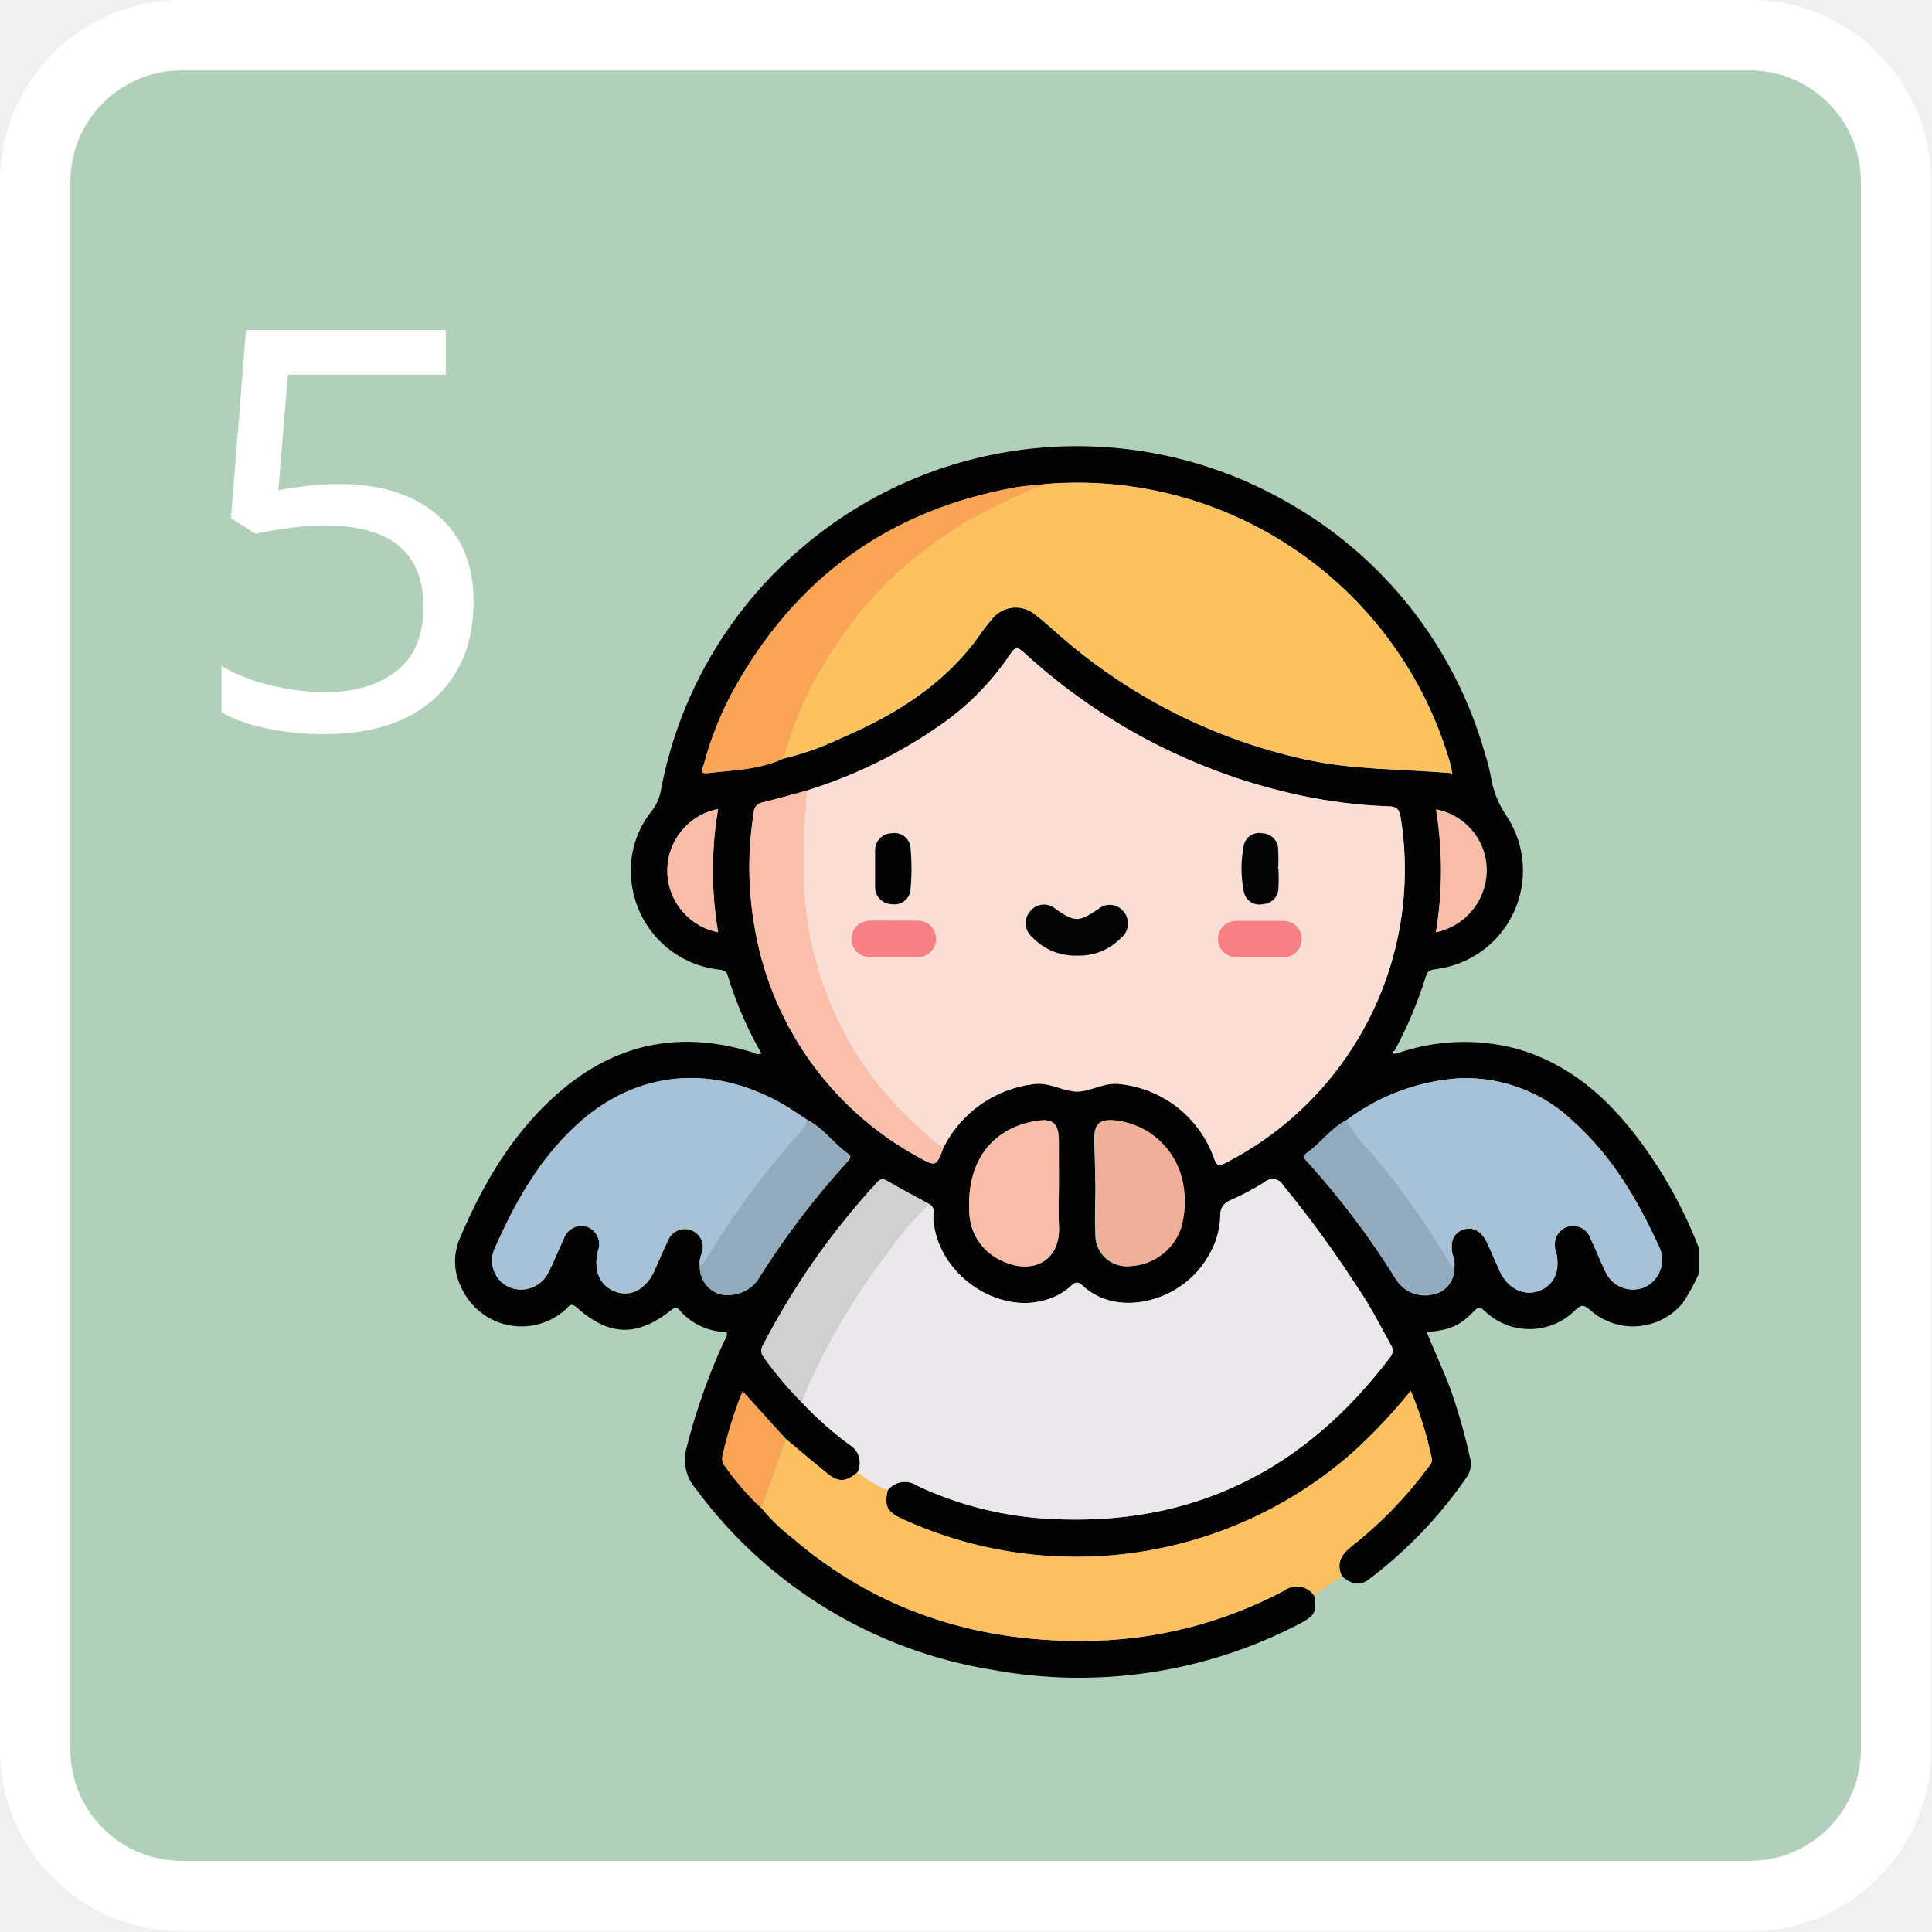
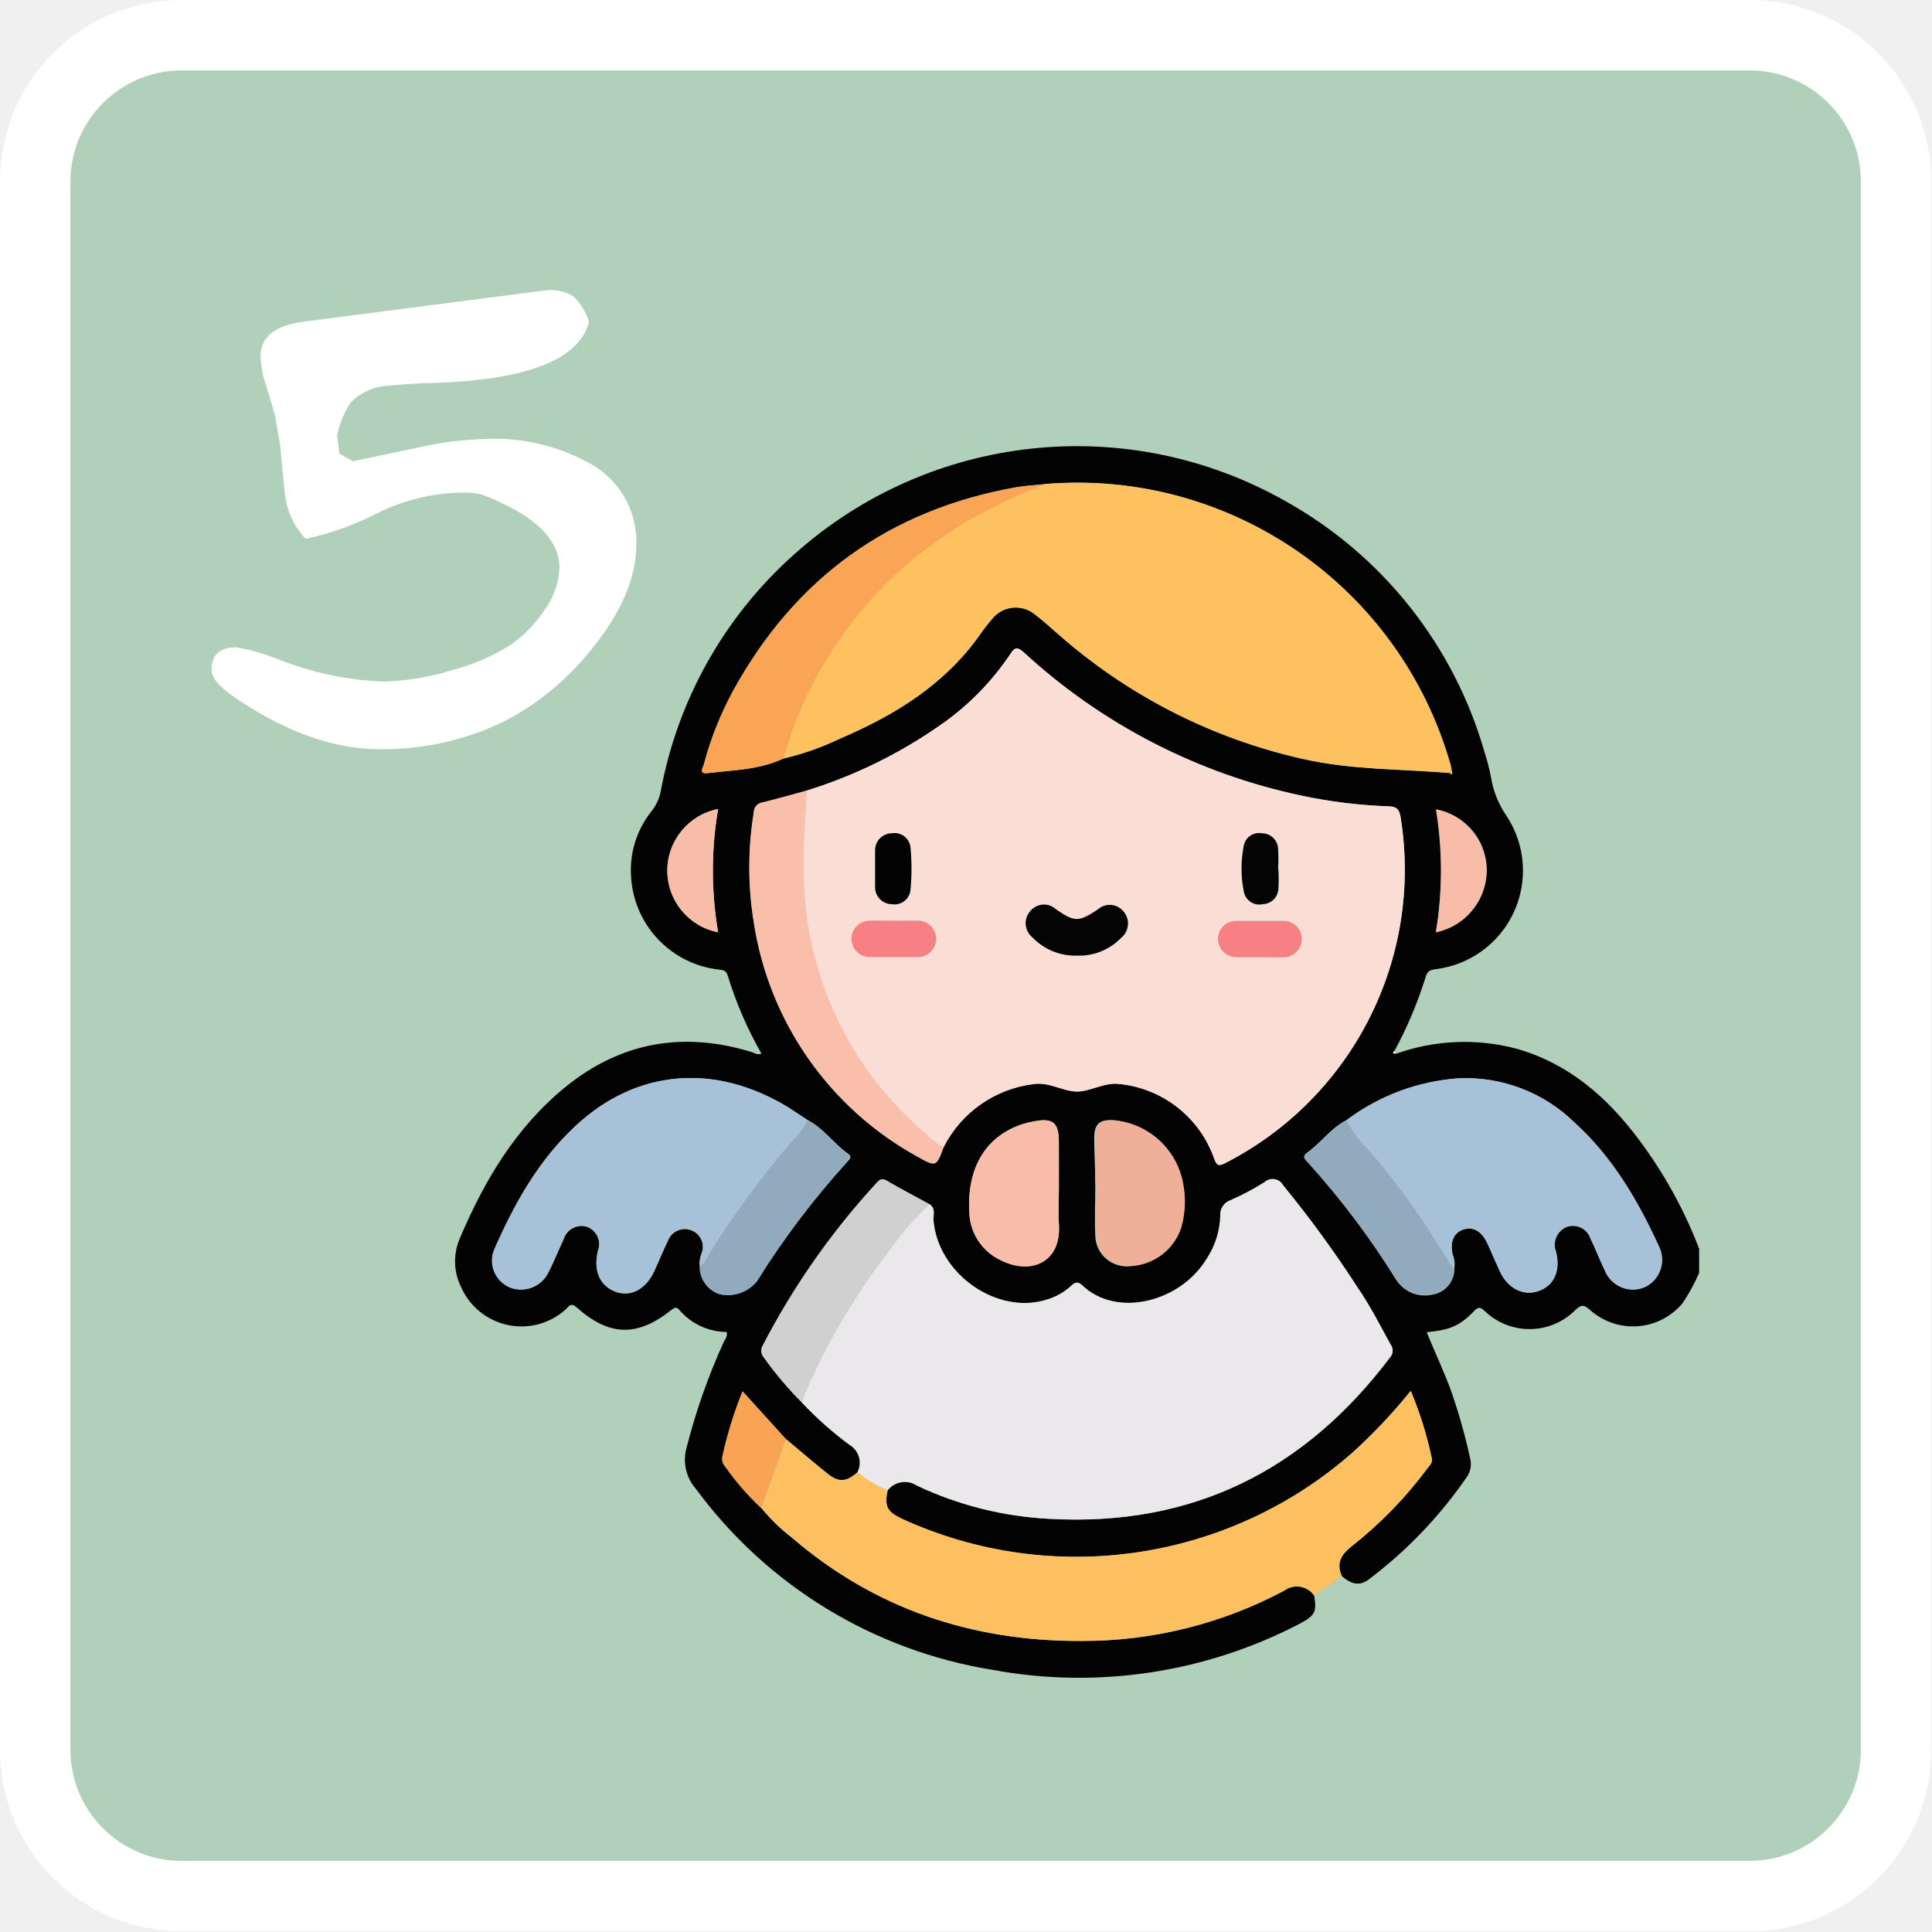
<svg xmlns="http://www.w3.org/2000/svg" viewBox="0 0 192.07 192.07">
  <defs>
-     <style>.cls-1{fill:#b1d0ba;}.cls-2,.cls-3{fill:#fff;}.cls-3{font-size:55.47px;font-family:ACMESecretAgent, "A.C.M.E. Secret Agent";}.cls-4{fill:#040303;}.cls-5{fill:#fcc060;}.cls-6{fill:#faddd4;}.cls-7{fill:#eae8ea;}.cls-8{fill:#fdc160;}.cls-9{fill:#a6c1d8;}.cls-10{fill:#faa555;}.cls-11{fill:#f9bfab;}.cls-12{fill:#d0d0d0;}.cls-13{fill:#f7bda9;}.cls-14{fill:#f0af99;}.cls-15{fill:#91aabe;}.cls-16{fill:#f8a454;}.cls-17{fill:#fdfdfd;}.cls-18{fill:#050405;}.cls-19{fill:#f68083;}</style>
+     <style>.cls-1{fill:#b1d0ba;}.cls-2{fill:#fff;}.cls-3{fill:#040303;}.cls-4{fill:#fcc060;}.cls-5{fill:#faddd4;}.cls-6{fill:#eae8ea;}.cls-7{fill:#fdc160;}.cls-8{fill:#a6c1d8;}.cls-9{fill:#faa555;}.cls-10{fill:#f9bfab;}.cls-11{fill:#d0d0d0;}.cls-12{fill:#f7bda9;}.cls-13{fill:#f0af99;}.cls-14{fill:#91aabe;}.cls-15{fill:#f8a454;}.cls-16{fill:#fdfdfd;}.cls-17{fill:#050405;}.cls-18{fill:#f68083;}</style>
  </defs>
  <g id="Capa_2" data-name="Capa 2">
    <g id="Capa_1-2" data-name="Capa 1">
      <rect class="cls-1" x="3.5" y="3.5" width="185.07" height="185.07" rx="14.53" />
      <path class="cls-2" d="M174,7a11.06,11.06,0,0,1,11,11V174a11.07,11.07,0,0,1-11,11H18A11.06,11.06,0,0,1,7,174V18A11.06,11.06,0,0,1,18,7H174m0-7H18A18.05,18.05,0,0,0,0,18V174a18.05,18.05,0,0,0,18,18H174a18.05,18.05,0,0,0,18-18V18A18.05,18.05,0,0,0,174,0Z" />
-       <text class="cls-3" transform="translate(18.52 72.42)">5</text>
-       <path class="cls-4" d="M130.64,158.61c.29,1.62.09,2-1.37,2.78A47.4,47.4,0,0,1,98.63,166a45.62,45.62,0,0,1-29.46-18,4.39,4.39,0,0,1-.91-4.1,62.5,62.5,0,0,1,3.66-10.42c.15-.32.42-.6.33-1.06a6.24,6.24,0,0,1-4.72-2.2c-.29-.34-.47-.22-.77,0-3.4,2.71-6.18,2.65-9.44-.25-.64-.57-.81,0-1.13.25A6.56,6.56,0,0,1,45.86,128a5.78,5.78,0,0,1-.23-4.69c2.45-5.84,5.62-11.21,10.61-15.27,5.51-4.46,11.7-5.52,18.46-3.46.29.09.56.33,1,.16a37.71,37.71,0,0,1-3.36-7.78c-.13-.44-.42-.52-.8-.56A9.85,9.85,0,0,1,62.73,87a9.34,9.34,0,0,1,2-6.3,4.64,4.64,0,0,0,.95-2A41.67,41.67,0,0,1,79,55.07a42.09,42.09,0,0,1,48.74-5.28,41.72,41.72,0,0,1,19.85,25,20.42,20.42,0,0,1,.65,2.56,9.4,9.4,0,0,0,1.57,3.82,9.87,9.87,0,0,1-7,15.17c-.51.07-.88.12-1.06.73a40.82,40.82,0,0,1-3.12,7.41l-.1.26.31,0a20.23,20.23,0,0,1,11.83-.51c5.23,1.46,9.08,4.81,12.25,9.05a44.88,44.88,0,0,1,6,10.86v2.41a18.94,18.94,0,0,1-1.64,3,6.41,6.41,0,0,1-9.23.66c-.6-.53-.86-.51-1.41,0a6.42,6.42,0,0,1-9,.16c-.41-.37-.63-.55-1.12,0-1.46,1.48-2.36,1.84-4.68,2.07.82,2.06,1.78,4,2.51,6.09a58.17,58.17,0,0,1,1.81,6.48,2.24,2.24,0,0,1-.34,1.83A43.82,43.82,0,0,1,136.1,157c-1,.78-1.87.41-2.7-.31-.58-1.25-.07-2.13.92-2.92a40.71,40.71,0,0,0,7.55-7.74c.23-.31.57-.59.47-1.05a37,37,0,0,0-2.09-6.7,54.48,54.48,0,0,1-5.78,6.13A41.6,41.6,0,0,1,89.66,151c-1.48-.69-1.76-1.26-1.41-2.84a2.17,2.17,0,0,1,2.91-.46A35.22,35.22,0,0,0,104.38,151c14.18.77,25.33-4.82,33.81-16.06a1,1,0,0,0,.06-1.27c-1.05-1.9-2-3.83-3.25-5.62a111.08,111.08,0,0,0-7.43-10.23,1.17,1.17,0,0,0-1.82-.3,25.08,25.08,0,0,1-3.4,1.8,1.51,1.51,0,0,0-1,1.55,8.15,8.15,0,0,1-1.31,4.2c-2.65,4.44-9,6-12.43,2.71-.44-.42-.74-.29-1.1.06a6.15,6.15,0,0,1-2.28,1.32c-5,1.68-11-2.47-11.42-7.89,0-.52.22-1.14-.36-1.54-1.44-.79-2.9-1.54-4.31-2.37-.5-.28-.7,0-1,.26a74.38,74.38,0,0,0-11.29,16.13,1,1,0,0,0,.09,1.18,34.79,34.79,0,0,0,3.8,4.5,35.52,35.52,0,0,0,4.73,4.2,2.06,2.06,0,0,1,.81,2.71c-1.18,1-1.89,1.07-3.07.12-1.37-1.1-2.71-2.25-4.06-3.38l-4.3-4.75a40.08,40.08,0,0,0-2,6.45,1.09,1.09,0,0,0,.26,1,26,26,0,0,0,3.61,4.16,18.14,18.14,0,0,0,3,2.91c8.29,7.12,18,10.33,28.82,10.28a42.63,42.63,0,0,0,20.14-5A2.1,2.1,0,0,1,130.64,158.61Zm13.94-32.48a2.61,2.61,0,0,0-.16-1.41c-.28-1.24.09-2.16,1.05-2.48s1.82.13,2.38,1.31c.44.94.84,1.91,1.27,2.85.8,1.72,2.37,2.5,3.9,1.93s2.14-2.05,1.68-3.89a1.91,1.91,0,0,1,1-2.44,1.84,1.84,0,0,1,2.44,1.15c.51,1,.93,2.13,1.43,3.18a3,3,0,0,0,3.89,1.66,3,3,0,0,0,1.48-4.06c-2.1-4.59-4.63-8.92-8.42-12.35A15.46,15.46,0,0,0,145,107.2a21,21,0,0,0-11.12,4.16c-1.57.8-2.56,2.29-3.95,3.3-.55.4-.06.69.18,1a80.91,80.91,0,0,1,8.73,11.62,3.36,3.36,0,0,0,3.58,1.42A2.57,2.57,0,0,0,144.58,126.13Zm-75-.29a2.86,2.86,0,0,0,2,2.82,3.72,3.72,0,0,0,3.66-1.26,82.28,82.28,0,0,1,9-11.9c.26-.29.51-.54,0-.86-1.39-1-2.38-2.49-3.94-3.29-.68-.44-1.34-.89-2-1.31-7.25-4.38-14.93-3.73-21,1.85-3.73,3.44-6.12,7.81-8.15,12.38a2.9,2.9,0,0,0,1.45,3.67,3,3,0,0,0,3.84-1.27c.6-1.13,1.06-2.33,1.61-3.49A1.84,1.84,0,0,1,58.44,122a1.88,1.88,0,0,1,1,2.42c-.47,1.92.19,3.41,1.73,4s3.06-.28,3.86-2c.46-1,.89-2.06,1.38-3.07a1.79,1.79,0,0,1,3.35,1.28A2.72,2.72,0,0,0,69.56,125.84Zm34.35-77.71c-1,.1-1.92.15-2.87.31-12.64,2.25-22,9-28.19,20.28A33,33,0,0,0,70,76c-.08.31-.55,1,.38.86,2.53-.3,5.12-.33,7.5-1.44a27.15,27.15,0,0,0,5.67-2c5.34-2.28,10.19-5.24,13.69-10.05a20.8,20.8,0,0,1,1.39-1.82,3,3,0,0,1,4.29-.44c1,.73,1.83,1.56,2.75,2.34a54.91,54.91,0,0,0,23.84,12c4.86,1.11,9.8,1,14.71,1.41,0,0,.11.13.12.12s.09-.16,0-.24c0-.23-.06-.47-.12-.7A38.58,38.58,0,0,0,103.91,48.13ZM80.19,78.6c-1.46.4-2.93.82-4.4,1.2a1,1,0,0,0-.84,1,33.78,33.78,0,0,0,0,10.9A32.1,32.1,0,0,0,91.23,115c1.84,1.06,1.86,1,2.6-1a11.61,11.61,0,0,1,8.9-6.23c1.54-.21,2.93.71,4.28.74s2.8-1,4.38-.74a11.17,11.17,0,0,1,9.31,7.39c.24.62.38.84,1.07.48A32.77,32.77,0,0,0,139.25,81.3c-.13-.83-.38-1.11-1.26-1.14a49.91,49.91,0,0,1-8.6-1.06A58.63,58.63,0,0,1,101.8,64.88c-.67-.61-.93-.54-1.38.17a26.6,26.6,0,0,1-7,7.08A48,48,0,0,1,80.19,78.6Zm25.08,39.21v-4.34c0-1.87-.61-2.36-2.45-2a8.92,8.92,0,0,0-1.16.28c-3.64,1.19-5.53,4.31-5.29,8.72a5.42,5.42,0,0,0,3.12,4.81c3,1.5,6,.21,5.79-3.48C105.2,120.47,105.27,119.14,105.27,117.81Zm3.62-.18h0c0,1.77-.08,3.54,0,5.3a3.1,3.1,0,0,0,3.44,2.94,5.59,5.59,0,0,0,5-3.82,9.52,9.52,0,0,0,.16-4.53,7.69,7.69,0,0,0-6.84-6.15c-1.38-.08-1.87.39-1.87,1.8S108.89,116.15,108.89,117.63Zm33.86-24.95a6.32,6.32,0,0,0,5.06-6.39,6.17,6.17,0,0,0-5-5.82A37.62,37.62,0,0,1,142.75,92.68Zm-71.36,0a36.51,36.51,0,0,1,0-12.25,6.24,6.24,0,0,0,0,12.25Z" />
-       <path class="cls-5" d="M88.25,148.14c-.35,1.58-.07,2.15,1.41,2.84a41.6,41.6,0,0,0,44.81-6.58,54.48,54.48,0,0,0,5.78-6.13,37,37,0,0,1,2.09,6.7c.1.46-.24.74-.47,1.05a40.71,40.71,0,0,1-7.55,7.74c-1,.79-1.5,1.67-.92,2.92l-2.76,1.93a2.1,2.1,0,0,0-3-.48,42.63,42.63,0,0,1-20.14,5C96.7,163.17,87,160,78.71,152.84a18.14,18.14,0,0,1-3-2.91c.81-2.28,1.63-4.57,2.45-6.85,1.35,1.13,2.69,2.28,4.06,3.38,1.18.95,1.89.9,3.07-.12A10.59,10.59,0,0,0,88.25,148.14Z" />
-       <path class="cls-6" d="M80.19,78.6a48,48,0,0,0,13.24-6.47,26.6,26.6,0,0,0,7-7.08c.45-.71.71-.78,1.38-.17A58.63,58.63,0,0,0,129.39,79.1a49.91,49.91,0,0,0,8.6,1.06c.88,0,1.13.31,1.26,1.14a32.77,32.77,0,0,1-17.48,34.35c-.69.36-.83.14-1.07-.48a11.17,11.17,0,0,0-9.31-7.39c-1.58-.24-3,.78-4.38.74s-2.74-1-4.28-.74a11.61,11.61,0,0,0-8.9,6.23,1.31,1.31,0,0,1-.46-.14,39.33,39.33,0,0,1-6.65-6.75,35,35,0,0,1-6.39-15,39,39,0,0,1-.46-6.2C79.85,83.47,80.08,81,80.19,78.6ZM107.11,95a5.76,5.76,0,0,0,4.35-1.8,1.82,1.82,0,0,0,.26-2.58,1.76,1.76,0,0,0-2.57-.24c-1.91,1.3-2.31,1.3-4.16,0a1.75,1.75,0,0,0-2.57.18,1.8,1.8,0,0,0,.2,2.58A5.88,5.88,0,0,0,107.11,95ZM88.88,91.54c-.81,0-1.61,0-2.42,0a1.8,1.8,0,1,0,.05,3.6c1.52,0,3,0,4.58,0a1.81,1.81,0,1,0,0-3.6C90.32,91.52,89.6,91.54,88.88,91.54Zm36.33,3.61c.8,0,1.61,0,2.41,0a1.8,1.8,0,1,0,0-3.6c-1.57,0-3.14,0-4.7,0a1.78,1.78,0,0,0-1.82,1.86,1.81,1.81,0,0,0,1.83,1.73C123.68,95.19,124.44,95.15,125.21,95.15Zm1.88-8.75h0a17.34,17.34,0,0,0,0-2,1.61,1.61,0,0,0-1.59-1.52,1.55,1.55,0,0,0-1.82,1.23,11.56,11.56,0,0,0,0,4.54,1.56,1.56,0,0,0,1.89,1.27,1.6,1.6,0,0,0,1.55-1.55A17.73,17.73,0,0,0,127.09,86.4ZM87,86.38c0,.6,0,1.21,0,1.8a1.68,1.68,0,0,0,1.68,1.71,1.59,1.59,0,0,0,1.85-1.49,22.24,22.24,0,0,0,0-4.08,1.59,1.59,0,0,0-1.86-1.48A1.68,1.68,0,0,0,87,84.57C87,85.17,87,85.78,87,86.38Z" />
-       <path class="cls-7" d="M88.25,148.14a10.59,10.59,0,0,1-3-1.8,2.06,2.06,0,0,0-.81-2.71,35.52,35.52,0,0,1-4.73-4.2,5.4,5.4,0,0,1,.18-.57,63.88,63.88,0,0,1,8.6-14.64,24.3,24.3,0,0,1,3.92-4.49c.58.4.32,1,.36,1.54.45,5.42,6.43,9.57,11.42,7.89a6.15,6.15,0,0,0,2.28-1.32c.36-.35.66-.48,1.1-.06,3.39,3.24,9.78,1.73,12.43-2.71a8.15,8.15,0,0,0,1.31-4.2,1.51,1.51,0,0,1,1-1.55,25.08,25.08,0,0,0,3.4-1.8,1.17,1.17,0,0,1,1.82.3A111.08,111.08,0,0,1,135,128.05c1.22,1.79,2.2,3.72,3.25,5.62a1,1,0,0,1-.06,1.27c-8.48,11.24-19.63,16.83-33.81,16.06a35.22,35.22,0,0,1-13.22-3.32A2.17,2.17,0,0,0,88.25,148.14Z" />
-       <path class="cls-8" d="M144.19,76.84c-4.91-.42-9.85-.3-14.71-1.41a54.91,54.91,0,0,1-23.84-12c-.92-.78-1.79-1.61-2.75-2.34a3,3,0,0,0-4.29.44,20.8,20.8,0,0,0-1.39,1.82c-3.5,4.81-8.35,7.77-13.69,10.05a27.15,27.15,0,0,1-5.67,2c.18-.53.37-1.06.54-1.59a34.86,34.86,0,0,1,4-8.57,38.78,38.78,0,0,1,8.37-9.65,52.31,52.31,0,0,1,4.86-3.48,58,58,0,0,1,8.3-4A38.58,38.58,0,0,1,144.18,76c.06.23.08.47.12.7Z" />
-       <path class="cls-9" d="M69.56,125.84a2.72,2.72,0,0,1,.2-1.29,1.79,1.79,0,0,0-3.35-1.28c-.49,1-.92,2-1.38,3.07-.8,1.74-2.33,2.54-3.86,2s-2.2-2-1.73-4a1.88,1.88,0,0,0-1-2.42A1.84,1.84,0,0,0,56,123.18c-.55,1.16-1,2.36-1.61,3.49a3,3,0,0,1-3.84,1.27,2.9,2.9,0,0,1-1.45-3.67c2-4.57,4.42-8.94,8.15-12.38,6-5.58,13.72-6.23,21-1.85.68.42,1.34.87,2,1.31a5.72,5.72,0,0,1-1.46,2A90,90,0,0,0,70.32,125C70.11,125.29,70,125.7,69.56,125.84Z" />
-       <path class="cls-9" d="M133.85,111.36A21,21,0,0,1,145,107.2a15.46,15.46,0,0,1,11.5,4.38c3.79,3.43,6.32,7.76,8.42,12.35a3,3,0,0,1-1.48,4.06,3,3,0,0,1-3.89-1.66c-.5-1-.92-2.13-1.43-3.18a1.84,1.84,0,0,0-2.44-1.15,1.91,1.91,0,0,0-1,2.44c.46,1.84-.19,3.33-1.68,3.89s-3.1-.21-3.9-1.93c-.43-.94-.83-1.91-1.27-2.85-.56-1.18-1.41-1.64-2.38-1.31s-1.33,1.24-1.05,2.48a2.61,2.61,0,0,1,.16,1.41,2.69,2.69,0,0,1-.4-.43,79.69,79.69,0,0,0-7.89-11.13A12.74,12.74,0,0,1,133.85,111.36Z" />
-       <path class="cls-10" d="M103.91,48.13a58,58,0,0,0-8.3,4,52.31,52.31,0,0,0-4.86,3.48,38.78,38.78,0,0,0-8.37,9.65,34.86,34.86,0,0,0-4,8.57c-.17.53-.36,1.06-.54,1.59-2.38,1.11-5,1.14-7.5,1.44-.93.1-.46-.55-.38-.86a33,33,0,0,1,2.88-7.26C79,57.48,88.4,50.69,101,48.44,102,48.28,103,48.23,103.91,48.13Z" />
-       <path class="cls-11" d="M80.19,78.6c-.11,2.43-.34,4.87-.32,7.3a39,39,0,0,0,.46,6.2,35,35,0,0,0,6.39,15,39.33,39.33,0,0,0,6.65,6.75,1.31,1.31,0,0,0,.46.14c-.74,2-.76,2-2.6,1a32.1,32.1,0,0,1-16.3-23.32,33.78,33.78,0,0,1,0-10.9,1,1,0,0,1,.84-1C77.26,79.42,78.73,79,80.19,78.6Z" />
-       <path class="cls-12" d="M92.42,119.73a24.3,24.3,0,0,0-3.92,4.49,63.88,63.88,0,0,0-8.6,14.64,5.4,5.4,0,0,0-.18.57,34.79,34.79,0,0,1-3.8-4.5,1,1,0,0,1-.09-1.18,74.38,74.38,0,0,1,11.29-16.13c.29-.31.49-.54,1-.26C89.52,118.19,91,118.94,92.42,119.73Z" />
-       <path class="cls-13" d="M105.27,117.81c0,1.33-.07,2.66,0,4,.21,3.69-2.77,5-5.79,3.48a5.42,5.42,0,0,1-3.12-4.81c-.24-4.41,1.65-7.53,5.29-8.72a8.92,8.92,0,0,1,1.16-.28c1.84-.35,2.44.14,2.45,2Z" />
-       <path class="cls-14" d="M108.89,117.63c0-1.48,0-3,0-4.46s.49-1.88,1.87-1.8a7.69,7.69,0,0,1,6.84,6.15,9.52,9.52,0,0,1-.16,4.53,5.59,5.59,0,0,1-5,3.82,3.1,3.1,0,0,1-3.44-2.94c-.1-1.76,0-3.53,0-5.3Z" />
-       <path class="cls-15" d="M69.56,125.84c.44-.14.55-.55.76-.88a90,90,0,0,1,8.48-11.6,5.72,5.72,0,0,0,1.46-2c1.56.8,2.55,2.29,3.94,3.29.46.32.21.57,0,.86a82.28,82.28,0,0,0-9,11.9,3.72,3.72,0,0,1-3.66,1.26A2.86,2.86,0,0,1,69.56,125.84Z" />
-       <path class="cls-15" d="M133.85,111.36a12.74,12.74,0,0,0,2.44,3.21,79.69,79.69,0,0,1,7.89,11.13,2.69,2.69,0,0,0,.4.43,2.57,2.57,0,0,1-2.19,2.52,3.36,3.36,0,0,1-3.58-1.42,80.91,80.91,0,0,0-8.73-11.62c-.24-.26-.73-.55-.18-1C131.29,113.65,132.28,112.16,133.85,111.36Z" />
-       <path class="cls-13" d="M142.75,92.68a37.62,37.62,0,0,0,0-12.21,6.17,6.17,0,0,1,5,5.82A6.32,6.32,0,0,1,142.75,92.68Z" />
-       <path class="cls-13" d="M71.39,92.68a6.24,6.24,0,0,1,0-12.25A36.51,36.51,0,0,0,71.39,92.68Z" />
-       <path class="cls-16" d="M78.13,143.08c-.82,2.28-1.64,4.57-2.45,6.85a26,26,0,0,1-3.61-4.16,1.09,1.09,0,0,1-.26-1,40.08,40.08,0,0,1,2-6.45Z" />
-       <path class="cls-8" d="M144.3,76.72c.1.08.12.16,0,.24s-.08-.08-.12-.12Z" />
-       <path class="cls-17" d="M138.79,104.72l-.31,0,.1-.26Z" />
-       <path class="cls-18" d="M107.11,95a5.88,5.88,0,0,1-4.49-1.83,1.8,1.8,0,0,1-.2-2.58,1.75,1.75,0,0,1,2.57-.18c1.85,1.27,2.25,1.27,4.16,0a1.76,1.76,0,0,1,2.57.24,1.82,1.82,0,0,1-.26,2.58A5.76,5.76,0,0,1,107.11,95Z" />
-       <path class="cls-19" d="M88.88,91.54c.72,0,1.44,0,2.17,0a1.81,1.81,0,1,1,0,3.6c-1.53,0-3.06,0-4.58,0a1.8,1.8,0,1,1-.05-3.6C87.27,91.51,88.07,91.54,88.88,91.54Z" />
-       <path class="cls-19" d="M125.21,95.15c-.77,0-1.53,0-2.29,0a1.81,1.81,0,0,1-1.83-1.73,1.78,1.78,0,0,1,1.82-1.86c1.56,0,3.13,0,4.7,0a1.8,1.8,0,1,1,0,3.6C126.82,95.19,126,95.15,125.21,95.15Z" />
-       <path class="cls-18" d="M127.09,86.4a17.73,17.73,0,0,1,0,1.93,1.6,1.6,0,0,1-1.55,1.55,1.56,1.56,0,0,1-1.89-1.27,11.56,11.56,0,0,1,0-4.54,1.55,1.55,0,0,1,1.82-1.23,1.61,1.61,0,0,1,1.59,1.52,17.34,17.34,0,0,1,0,2Z" />
-       <path class="cls-4" d="M87,86.38c0-.6,0-1.21,0-1.81a1.68,1.68,0,0,1,1.66-1.73,1.59,1.59,0,0,1,1.86,1.48,22.24,22.24,0,0,1,0,4.08,1.59,1.59,0,0,1-1.85,1.49A1.68,1.68,0,0,1,87,88.18C87,87.59,87,87,87,86.38Z" />
+       <path class="cls-2" d="M58.55,32q-1.41,5.58-15.33,6.07c-1.16,0-2.87.11-5.15.32A5.67,5.67,0,0,0,34.87,40a9.19,9.19,0,0,0-1.35,3.31l.22,1.79,1.35.75q3.36-.69,6.66-1.4a34.58,34.58,0,0,1,6.78-.82,19.36,19.36,0,0,1,9.8,2.28,8.85,8.85,0,0,1,4.93,8.18Q63.26,59,59,64.3a26.89,26.89,0,0,1-8.67,7.31,27.42,27.42,0,0,1-12.62,2.87q-6.93,0-14.62-5.31c-1.38-1-2.06-1.84-2.06-2.6q0-2.22,2.49-2.22a21.18,21.18,0,0,1,4.28,1.25,31.77,31.77,0,0,0,10.35,2.16,24.79,24.79,0,0,0,6.58-1.08,20.9,20.9,0,0,0,6-2.55A12.81,12.81,0,0,0,54,60.83a7.73,7.73,0,0,0,1.62-4.33q0-3.9-6-6.61a16.94,16.94,0,0,0-1.84-.76,8.55,8.55,0,0,0-2-.16,19.56,19.56,0,0,0-8.39,2.11,28.52,28.52,0,0,1-7,2.49,7.71,7.71,0,0,1-2.06-4.39c-.18-1.66-.34-3.3-.48-4.93-.11-.61-.27-1.55-.49-2.81-.07-.33-.36-1.34-.87-3a10.14,10.14,0,0,1-.59-3q0-2.92,4.33-3.47l23.89-3.09a4.35,4.35,0,0,1,2.87.57A5.64,5.64,0,0,1,58.55,32Z" />
+       <path class="cls-3" d="M130.64,158.61c.29,1.62.09,2-1.37,2.78A47.4,47.4,0,0,1,98.63,166a45.62,45.62,0,0,1-29.46-18,4.39,4.39,0,0,1-.91-4.1,62.5,62.5,0,0,1,3.66-10.42c.15-.32.42-.6.33-1.06a6.24,6.24,0,0,1-4.72-2.2c-.29-.34-.47-.22-.77,0-3.4,2.71-6.18,2.65-9.44-.25-.64-.57-.81,0-1.13.25A6.56,6.56,0,0,1,45.86,128a5.78,5.78,0,0,1-.23-4.69c2.45-5.84,5.62-11.21,10.61-15.27,5.51-4.46,11.7-5.52,18.46-3.46.29.09.56.33,1,.16a37.71,37.71,0,0,1-3.36-7.78c-.13-.44-.42-.52-.8-.56A9.85,9.85,0,0,1,62.73,87a9.34,9.34,0,0,1,2-6.3,4.64,4.64,0,0,0,.95-2A41.67,41.67,0,0,1,79,55.07a42.09,42.09,0,0,1,48.74-5.28,41.72,41.72,0,0,1,19.85,25,20.42,20.42,0,0,1,.65,2.56,9.4,9.4,0,0,0,1.57,3.82,9.87,9.87,0,0,1-7,15.17c-.51.07-.88.12-1.06.73a40.82,40.82,0,0,1-3.12,7.41l-.1.26.31,0a20.23,20.23,0,0,1,11.83-.51c5.23,1.46,9.08,4.81,12.25,9.05a44.88,44.88,0,0,1,6,10.86v2.41a18.94,18.94,0,0,1-1.64,3,6.41,6.41,0,0,1-9.23.66c-.6-.53-.86-.51-1.41,0a6.42,6.42,0,0,1-9,.16c-.41-.37-.63-.55-1.12,0-1.46,1.48-2.36,1.84-4.68,2.07.82,2.06,1.78,4,2.51,6.09a58.17,58.17,0,0,1,1.81,6.48,2.24,2.24,0,0,1-.34,1.83A43.82,43.82,0,0,1,136.1,157c-1,.78-1.87.41-2.7-.31-.58-1.25-.07-2.13.92-2.92a40.71,40.71,0,0,0,7.55-7.74c.23-.31.57-.59.47-1.05a37,37,0,0,0-2.09-6.7,54.48,54.48,0,0,1-5.78,6.13A41.6,41.6,0,0,1,89.66,151c-1.48-.69-1.76-1.26-1.41-2.84a2.17,2.17,0,0,1,2.91-.46A35,35,0,0,0,104.38,151c14.18.78,25.33-4.81,33.81-16.05a1,1,0,0,0,.06-1.27c-1.05-1.9-2-3.83-3.25-5.62a111.08,111.08,0,0,0-7.43-10.23,1.17,1.17,0,0,0-1.82-.3,25.08,25.08,0,0,1-3.4,1.8,1.51,1.51,0,0,0-1,1.55,8.15,8.15,0,0,1-1.31,4.2c-2.65,4.44-9,6-12.43,2.71-.44-.42-.74-.29-1.1.06a6.15,6.15,0,0,1-2.28,1.32c-5,1.68-11-2.47-11.42-7.89,0-.52.22-1.14-.36-1.54-1.44-.79-2.9-1.54-4.31-2.37-.5-.28-.7,0-1,.26a74.38,74.38,0,0,0-11.29,16.13,1,1,0,0,0,.09,1.18,34.79,34.79,0,0,0,3.8,4.5,35.52,35.52,0,0,0,4.73,4.2,2.06,2.06,0,0,1,.81,2.71c-1.18,1-1.89,1.07-3.07.12-1.37-1.1-2.71-2.25-4.06-3.38l-4.3-4.75a40.08,40.08,0,0,0-2,6.45,1.09,1.09,0,0,0,.26,1,26,26,0,0,0,3.61,4.16,18.14,18.14,0,0,0,3,2.91c8.29,7.12,18,10.33,28.82,10.28a42.63,42.63,0,0,0,20.14-5A2.1,2.1,0,0,1,130.64,158.61Zm13.94-32.48a2.61,2.61,0,0,0-.16-1.41c-.28-1.24.09-2.16,1.05-2.48s1.82.13,2.38,1.31c.44.94.84,1.91,1.27,2.85.8,1.72,2.37,2.5,3.9,1.93s2.14-2.05,1.68-3.89a1.91,1.91,0,0,1,1-2.44,1.84,1.84,0,0,1,2.44,1.15c.51,1,.93,2.13,1.43,3.18a3,3,0,0,0,3.89,1.66,3,3,0,0,0,1.48-4.06c-2.1-4.59-4.63-8.92-8.42-12.35A15.46,15.46,0,0,0,145,107.2a21,21,0,0,0-11.12,4.16c-1.57.8-2.56,2.29-3.95,3.3-.55.4-.06.69.18,1a80.91,80.91,0,0,1,8.73,11.62,3.36,3.36,0,0,0,3.58,1.42A2.57,2.57,0,0,0,144.58,126.13Zm-75-.29a2.86,2.86,0,0,0,2,2.82,3.72,3.72,0,0,0,3.66-1.26,82.28,82.28,0,0,1,9-11.9c.26-.29.51-.54,0-.86-1.39-1-2.38-2.49-3.94-3.29-.68-.44-1.34-.89-2-1.31-7.25-4.38-14.93-3.73-21,1.85-3.73,3.44-6.12,7.81-8.15,12.38a2.9,2.9,0,0,0,1.45,3.67,3,3,0,0,0,3.84-1.27c.6-1.13,1.06-2.33,1.61-3.49A1.84,1.84,0,0,1,58.44,122a1.88,1.88,0,0,1,1,2.42c-.47,1.92.19,3.41,1.73,4s3.06-.28,3.86-2c.46-1,.89-2.06,1.38-3.07a1.79,1.79,0,0,1,3.35,1.28A2.72,2.72,0,0,0,69.56,125.84Zm34.35-77.71c-1,.1-1.92.15-2.87.31-12.64,2.25-22,9-28.19,20.28A33,33,0,0,0,70,76c-.08.31-.55,1,.38.86,2.53-.3,5.12-.33,7.5-1.44a27.15,27.15,0,0,0,5.67-2c5.34-2.28,10.19-5.24,13.69-10.05a20.8,20.8,0,0,1,1.39-1.82,3,3,0,0,1,4.29-.44c1,.73,1.83,1.56,2.75,2.34a54.91,54.91,0,0,0,23.84,12c4.86,1.11,9.8,1,14.71,1.41,0,0,.11.13.12.12s.09-.16,0-.24c0-.23-.06-.47-.12-.7A38.58,38.58,0,0,0,103.91,48.13ZM80.19,78.6c-1.46.4-2.93.82-4.4,1.2a1,1,0,0,0-.84,1,33.78,33.78,0,0,0,0,10.9A32.1,32.1,0,0,0,91.23,115c1.84,1.06,1.86,1,2.6-1a11.61,11.61,0,0,1,8.9-6.23c1.54-.21,2.93.71,4.28.74s2.8-1,4.38-.74a11.17,11.17,0,0,1,9.31,7.39c.24.62.38.84,1.07.48A32.77,32.77,0,0,0,139.25,81.3c-.13-.83-.38-1.11-1.26-1.14a49.91,49.91,0,0,1-8.6-1.06A58.63,58.63,0,0,1,101.8,64.88c-.67-.61-.93-.54-1.38.17a26.6,26.6,0,0,1-7,7.08A48,48,0,0,1,80.19,78.6Zm25.08,39.21v-4.34c0-1.87-.61-2.36-2.45-2a8.92,8.92,0,0,0-1.16.28c-3.64,1.19-5.53,4.31-5.29,8.72a5.42,5.42,0,0,0,3.12,4.81c3,1.5,6,.21,5.79-3.48C105.2,120.47,105.27,119.14,105.27,117.81Zm3.62-.18h0c0,1.77-.08,3.54,0,5.3a3.1,3.1,0,0,0,3.44,2.94,5.59,5.59,0,0,0,5-3.82,9.52,9.52,0,0,0,.16-4.53,7.69,7.69,0,0,0-6.84-6.15c-1.38-.08-1.87.39-1.87,1.8S108.89,116.15,108.89,117.63Zm33.86-24.95a6.32,6.32,0,0,0,5.06-6.39,6.17,6.17,0,0,0-5-5.82A37.62,37.62,0,0,1,142.75,92.68Zm-71.36,0a36.51,36.51,0,0,1,0-12.25,6.24,6.24,0,0,0,0,12.25Z" />
+       <path class="cls-4" d="M88.25,148.14c-.35,1.58-.07,2.15,1.41,2.84a41.6,41.6,0,0,0,44.81-6.58,54.48,54.48,0,0,0,5.78-6.13,37,37,0,0,1,2.09,6.7c.1.46-.24.74-.47,1.05a40.71,40.71,0,0,1-7.55,7.74c-1,.79-1.5,1.67-.92,2.92l-2.76,1.93a2.1,2.1,0,0,0-3-.48,42.63,42.63,0,0,1-20.14,5C96.7,163.17,87,160,78.71,152.84a18.14,18.14,0,0,1-3-2.91c.81-2.28,1.63-4.57,2.45-6.85,1.35,1.13,2.69,2.28,4.06,3.38,1.18.95,1.89.9,3.07-.12A10.59,10.59,0,0,0,88.25,148.14Z" />
+       <path class="cls-5" d="M80.19,78.6a48,48,0,0,0,13.24-6.47,26.6,26.6,0,0,0,7-7.08c.45-.71.71-.78,1.38-.17A58.63,58.63,0,0,0,129.39,79.1a49.91,49.91,0,0,0,8.6,1.06c.88,0,1.13.31,1.26,1.14a32.77,32.77,0,0,1-17.48,34.35c-.69.36-.83.14-1.07-.48a11.17,11.17,0,0,0-9.31-7.39c-1.58-.24-3,.78-4.38.74s-2.74-1-4.28-.74a11.61,11.61,0,0,0-8.9,6.23,1.31,1.31,0,0,1-.46-.14,39.33,39.33,0,0,1-6.65-6.75,35,35,0,0,1-6.39-15,39,39,0,0,1-.46-6.2C79.85,83.47,80.08,81,80.19,78.6ZM107.11,95a5.76,5.76,0,0,0,4.35-1.8,1.82,1.82,0,0,0,.26-2.58,1.76,1.76,0,0,0-2.57-.24c-1.91,1.3-2.31,1.3-4.16,0a1.75,1.75,0,0,0-2.57.18,1.8,1.8,0,0,0,.2,2.58A5.88,5.88,0,0,0,107.11,95ZM88.88,91.54c-.81,0-1.61,0-2.42,0a1.8,1.8,0,1,0,.05,3.6c1.52,0,3,0,4.58,0a1.81,1.81,0,1,0,0-3.6C90.32,91.52,89.6,91.54,88.88,91.54Zm36.33,3.61c.8,0,1.61,0,2.41,0a1.8,1.8,0,1,0,0-3.6c-1.57,0-3.14,0-4.7,0a1.78,1.78,0,0,0-1.82,1.86,1.81,1.81,0,0,0,1.83,1.73C123.68,95.19,124.44,95.15,125.21,95.15Zm1.88-8.75h0a17.34,17.34,0,0,0,0-2,1.61,1.61,0,0,0-1.59-1.52,1.55,1.55,0,0,0-1.82,1.23,11.56,11.56,0,0,0,0,4.54,1.56,1.56,0,0,0,1.89,1.27,1.6,1.6,0,0,0,1.55-1.55A17.73,17.73,0,0,0,127.09,86.4ZM87,86.38c0,.6,0,1.21,0,1.8a1.68,1.68,0,0,0,1.68,1.71,1.59,1.59,0,0,0,1.85-1.49,22.24,22.24,0,0,0,0-4.08,1.59,1.59,0,0,0-1.86-1.48A1.68,1.68,0,0,0,87,84.57C87,85.17,87,85.78,87,86.38Z" />
+       <path class="cls-6" d="M88.25,148.14a10.59,10.59,0,0,1-3-1.8,2.06,2.06,0,0,0-.81-2.71,35.52,35.52,0,0,1-4.73-4.2,5.4,5.4,0,0,1,.18-.57,63.88,63.88,0,0,1,8.6-14.64,24.3,24.3,0,0,1,3.92-4.49c.58.4.32,1,.36,1.54.45,5.42,6.43,9.57,11.42,7.89a6.15,6.15,0,0,0,2.28-1.32c.36-.35.66-.48,1.1-.06,3.39,3.24,9.78,1.73,12.43-2.71a8.15,8.15,0,0,0,1.31-4.2,1.51,1.51,0,0,1,1-1.55,25.08,25.08,0,0,0,3.4-1.8,1.17,1.17,0,0,1,1.82.3A111.08,111.08,0,0,1,135,128.05c1.22,1.79,2.2,3.72,3.25,5.62a1,1,0,0,1-.06,1.27c-8.48,11.24-19.63,16.83-33.81,16.05a35,35,0,0,1-13.22-3.31A2.17,2.17,0,0,0,88.25,148.14Z" />
+       <path class="cls-7" d="M144.19,76.84c-4.91-.42-9.85-.3-14.71-1.41a54.91,54.91,0,0,1-23.84-12c-.92-.78-1.79-1.61-2.75-2.34a3,3,0,0,0-4.29.44,20.8,20.8,0,0,0-1.39,1.82c-3.5,4.81-8.35,7.77-13.69,10.05a27.15,27.15,0,0,1-5.67,2c.18-.53.37-1.06.54-1.59a34.86,34.86,0,0,1,4-8.57,38.78,38.78,0,0,1,8.37-9.65,52.31,52.31,0,0,1,4.86-3.48,58,58,0,0,1,8.3-4A38.58,38.58,0,0,1,144.18,76c.06.23.08.47.12.7Z" />
+       <path class="cls-8" d="M69.56,125.84a2.72,2.72,0,0,1,.2-1.29,1.79,1.79,0,0,0-3.35-1.28c-.49,1-.92,2-1.38,3.07-.8,1.74-2.33,2.54-3.86,2s-2.2-2-1.73-4a1.88,1.88,0,0,0-1-2.42A1.84,1.84,0,0,0,56,123.18c-.55,1.16-1,2.36-1.61,3.49a3,3,0,0,1-3.84,1.27,2.9,2.9,0,0,1-1.45-3.67c2-4.57,4.42-8.94,8.15-12.38,6-5.58,13.72-6.23,21-1.85.68.42,1.34.87,2,1.31a5.72,5.72,0,0,1-1.46,2A90,90,0,0,0,70.32,125C70.11,125.29,70,125.7,69.56,125.84Z" />
+       <path class="cls-8" d="M133.85,111.36A21,21,0,0,1,145,107.2a15.46,15.46,0,0,1,11.5,4.38c3.79,3.43,6.32,7.76,8.42,12.35a3,3,0,0,1-1.48,4.06,3,3,0,0,1-3.89-1.66c-.5-1-.92-2.13-1.43-3.18a1.84,1.84,0,0,0-2.44-1.15,1.91,1.91,0,0,0-1,2.44c.46,1.84-.19,3.33-1.68,3.89s-3.1-.21-3.9-1.93c-.43-.94-.83-1.91-1.27-2.85-.56-1.18-1.41-1.64-2.38-1.31s-1.33,1.24-1.05,2.48a2.61,2.61,0,0,1,.16,1.41,2.69,2.69,0,0,1-.4-.43,79.69,79.69,0,0,0-7.89-11.13A12.74,12.74,0,0,1,133.85,111.36Z" />
+       <path class="cls-9" d="M103.91,48.13a58,58,0,0,0-8.3,4,52.31,52.31,0,0,0-4.86,3.48,38.78,38.78,0,0,0-8.37,9.65,34.86,34.86,0,0,0-4,8.57c-.17.53-.36,1.06-.54,1.59-2.38,1.11-5,1.14-7.5,1.44-.93.1-.46-.55-.38-.86a33,33,0,0,1,2.88-7.26C79,57.48,88.4,50.69,101,48.44,102,48.28,103,48.23,103.91,48.13Z" />
+       <path class="cls-10" d="M80.19,78.6c-.11,2.43-.34,4.87-.32,7.3a39,39,0,0,0,.46,6.2,35,35,0,0,0,6.39,15,39.33,39.33,0,0,0,6.65,6.75,1.31,1.31,0,0,0,.46.14c-.74,2-.76,2-2.6,1a32.1,32.1,0,0,1-16.3-23.32,33.78,33.78,0,0,1,0-10.9,1,1,0,0,1,.84-1C77.26,79.42,78.73,79,80.19,78.6Z" />
+       <path class="cls-11" d="M92.42,119.73a24.3,24.3,0,0,0-3.92,4.49,63.88,63.88,0,0,0-8.6,14.64,5.4,5.4,0,0,0-.18.57,34.79,34.79,0,0,1-3.8-4.5,1,1,0,0,1-.09-1.18,74.38,74.38,0,0,1,11.29-16.13c.29-.31.49-.54,1-.26C89.52,118.19,91,118.94,92.42,119.73Z" />
+       <path class="cls-12" d="M105.27,117.81c0,1.33-.07,2.66,0,4,.21,3.69-2.77,5-5.79,3.48a5.42,5.42,0,0,1-3.12-4.81c-.24-4.41,1.65-7.53,5.29-8.72a8.92,8.92,0,0,1,1.16-.28c1.84-.35,2.44.14,2.45,2Z" />
+       <path class="cls-13" d="M108.89,117.63c0-1.48,0-3,0-4.46s.49-1.88,1.87-1.8a7.69,7.69,0,0,1,6.84,6.15,9.52,9.52,0,0,1-.16,4.53,5.59,5.59,0,0,1-5,3.82,3.1,3.1,0,0,1-3.44-2.94c-.1-1.76,0-3.53,0-5.3Z" />
+       <path class="cls-14" d="M69.56,125.84c.44-.14.55-.55.76-.88a90,90,0,0,1,8.48-11.6,5.72,5.72,0,0,0,1.46-2c1.56.8,2.55,2.29,3.94,3.29.46.32.21.57,0,.86a82.28,82.28,0,0,0-9,11.9,3.72,3.72,0,0,1-3.66,1.26A2.86,2.86,0,0,1,69.56,125.84Z" />
+       <path class="cls-14" d="M133.85,111.36a12.74,12.74,0,0,0,2.44,3.21,79.69,79.69,0,0,1,7.89,11.13,2.69,2.69,0,0,0,.4.43,2.57,2.57,0,0,1-2.19,2.52,3.36,3.36,0,0,1-3.58-1.42,80.91,80.91,0,0,0-8.73-11.62c-.24-.26-.73-.55-.18-1C131.29,113.65,132.28,112.16,133.85,111.36Z" />
+       <path class="cls-12" d="M142.75,92.68a37.62,37.62,0,0,0,0-12.21,6.17,6.17,0,0,1,5,5.82A6.32,6.32,0,0,1,142.75,92.68Z" />
+       <path class="cls-12" d="M71.39,92.68a6.24,6.24,0,0,1,0-12.25A36.51,36.51,0,0,0,71.39,92.68Z" />
+       <path class="cls-15" d="M78.13,143.08c-.82,2.28-1.64,4.57-2.45,6.85a26,26,0,0,1-3.61-4.16,1.09,1.09,0,0,1-.26-1,40.08,40.08,0,0,1,2-6.45Z" />
+       <path class="cls-7" d="M144.3,76.72c.1.08.12.16,0,.24s-.08-.08-.12-.12Z" />
+       <path class="cls-16" d="M138.79,104.72l-.31,0,.1-.26Z" />
+       <path class="cls-17" d="M107.11,95a5.88,5.88,0,0,1-4.49-1.83,1.8,1.8,0,0,1-.2-2.58,1.75,1.75,0,0,1,2.57-.18c1.85,1.27,2.25,1.27,4.16,0a1.76,1.76,0,0,1,2.57.24,1.82,1.82,0,0,1-.26,2.58A5.76,5.76,0,0,1,107.11,95Z" />
+       <path class="cls-18" d="M88.88,91.54c.72,0,1.44,0,2.17,0a1.81,1.81,0,1,1,0,3.6c-1.53,0-3.06,0-4.58,0a1.8,1.8,0,1,1-.05-3.6C87.27,91.51,88.07,91.54,88.88,91.54Z" />
+       <path class="cls-18" d="M125.21,95.15c-.77,0-1.53,0-2.29,0a1.81,1.81,0,0,1-1.83-1.73,1.78,1.78,0,0,1,1.82-1.86c1.56,0,3.13,0,4.7,0a1.8,1.8,0,1,1,0,3.6C126.82,95.19,126,95.15,125.21,95.15Z" />
+       <path class="cls-17" d="M127.09,86.4a17.73,17.73,0,0,1,0,1.93,1.6,1.6,0,0,1-1.55,1.55,1.56,1.56,0,0,1-1.89-1.27,11.56,11.56,0,0,1,0-4.54,1.55,1.55,0,0,1,1.82-1.23,1.61,1.61,0,0,1,1.59,1.52,17.34,17.34,0,0,1,0,2Z" />
+       <path class="cls-3" d="M87,86.38c0-.6,0-1.21,0-1.81a1.68,1.68,0,0,1,1.66-1.73,1.59,1.59,0,0,1,1.86,1.48,22.24,22.24,0,0,1,0,4.08,1.59,1.59,0,0,1-1.85,1.49A1.68,1.68,0,0,1,87,88.18C87,87.59,87,87,87,86.38Z" />
    </g>
  </g>
</svg>
